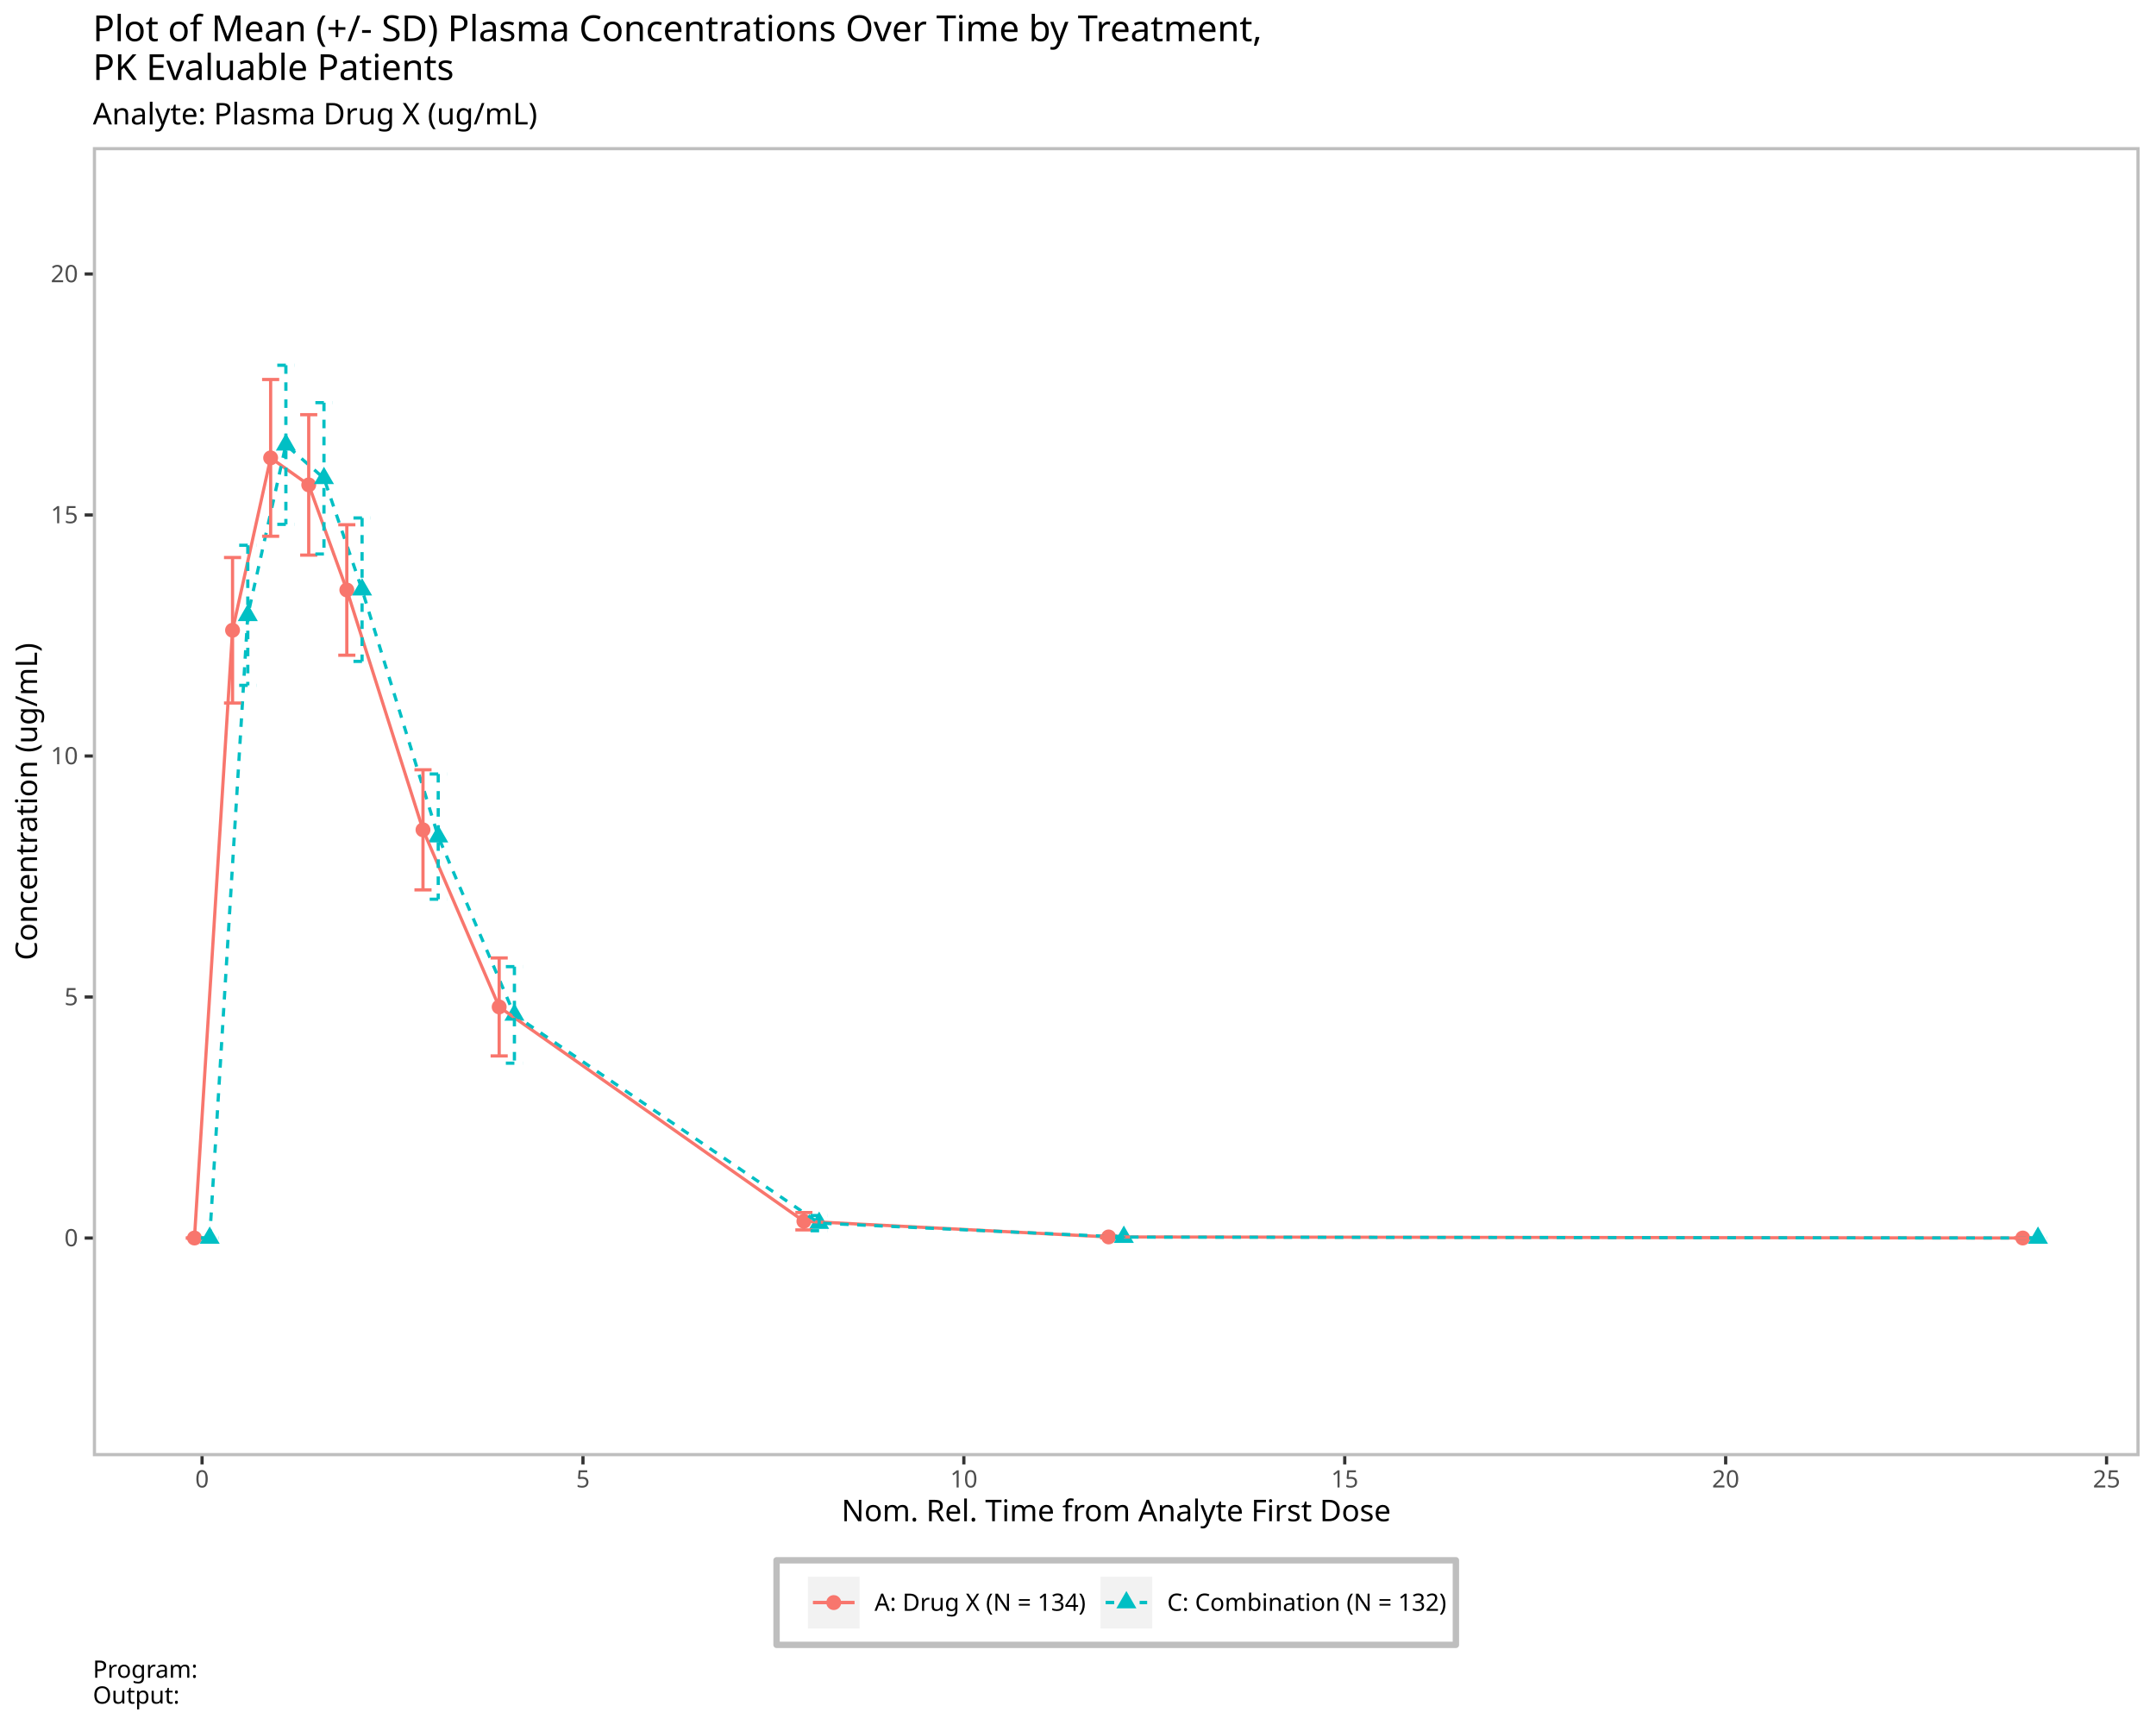
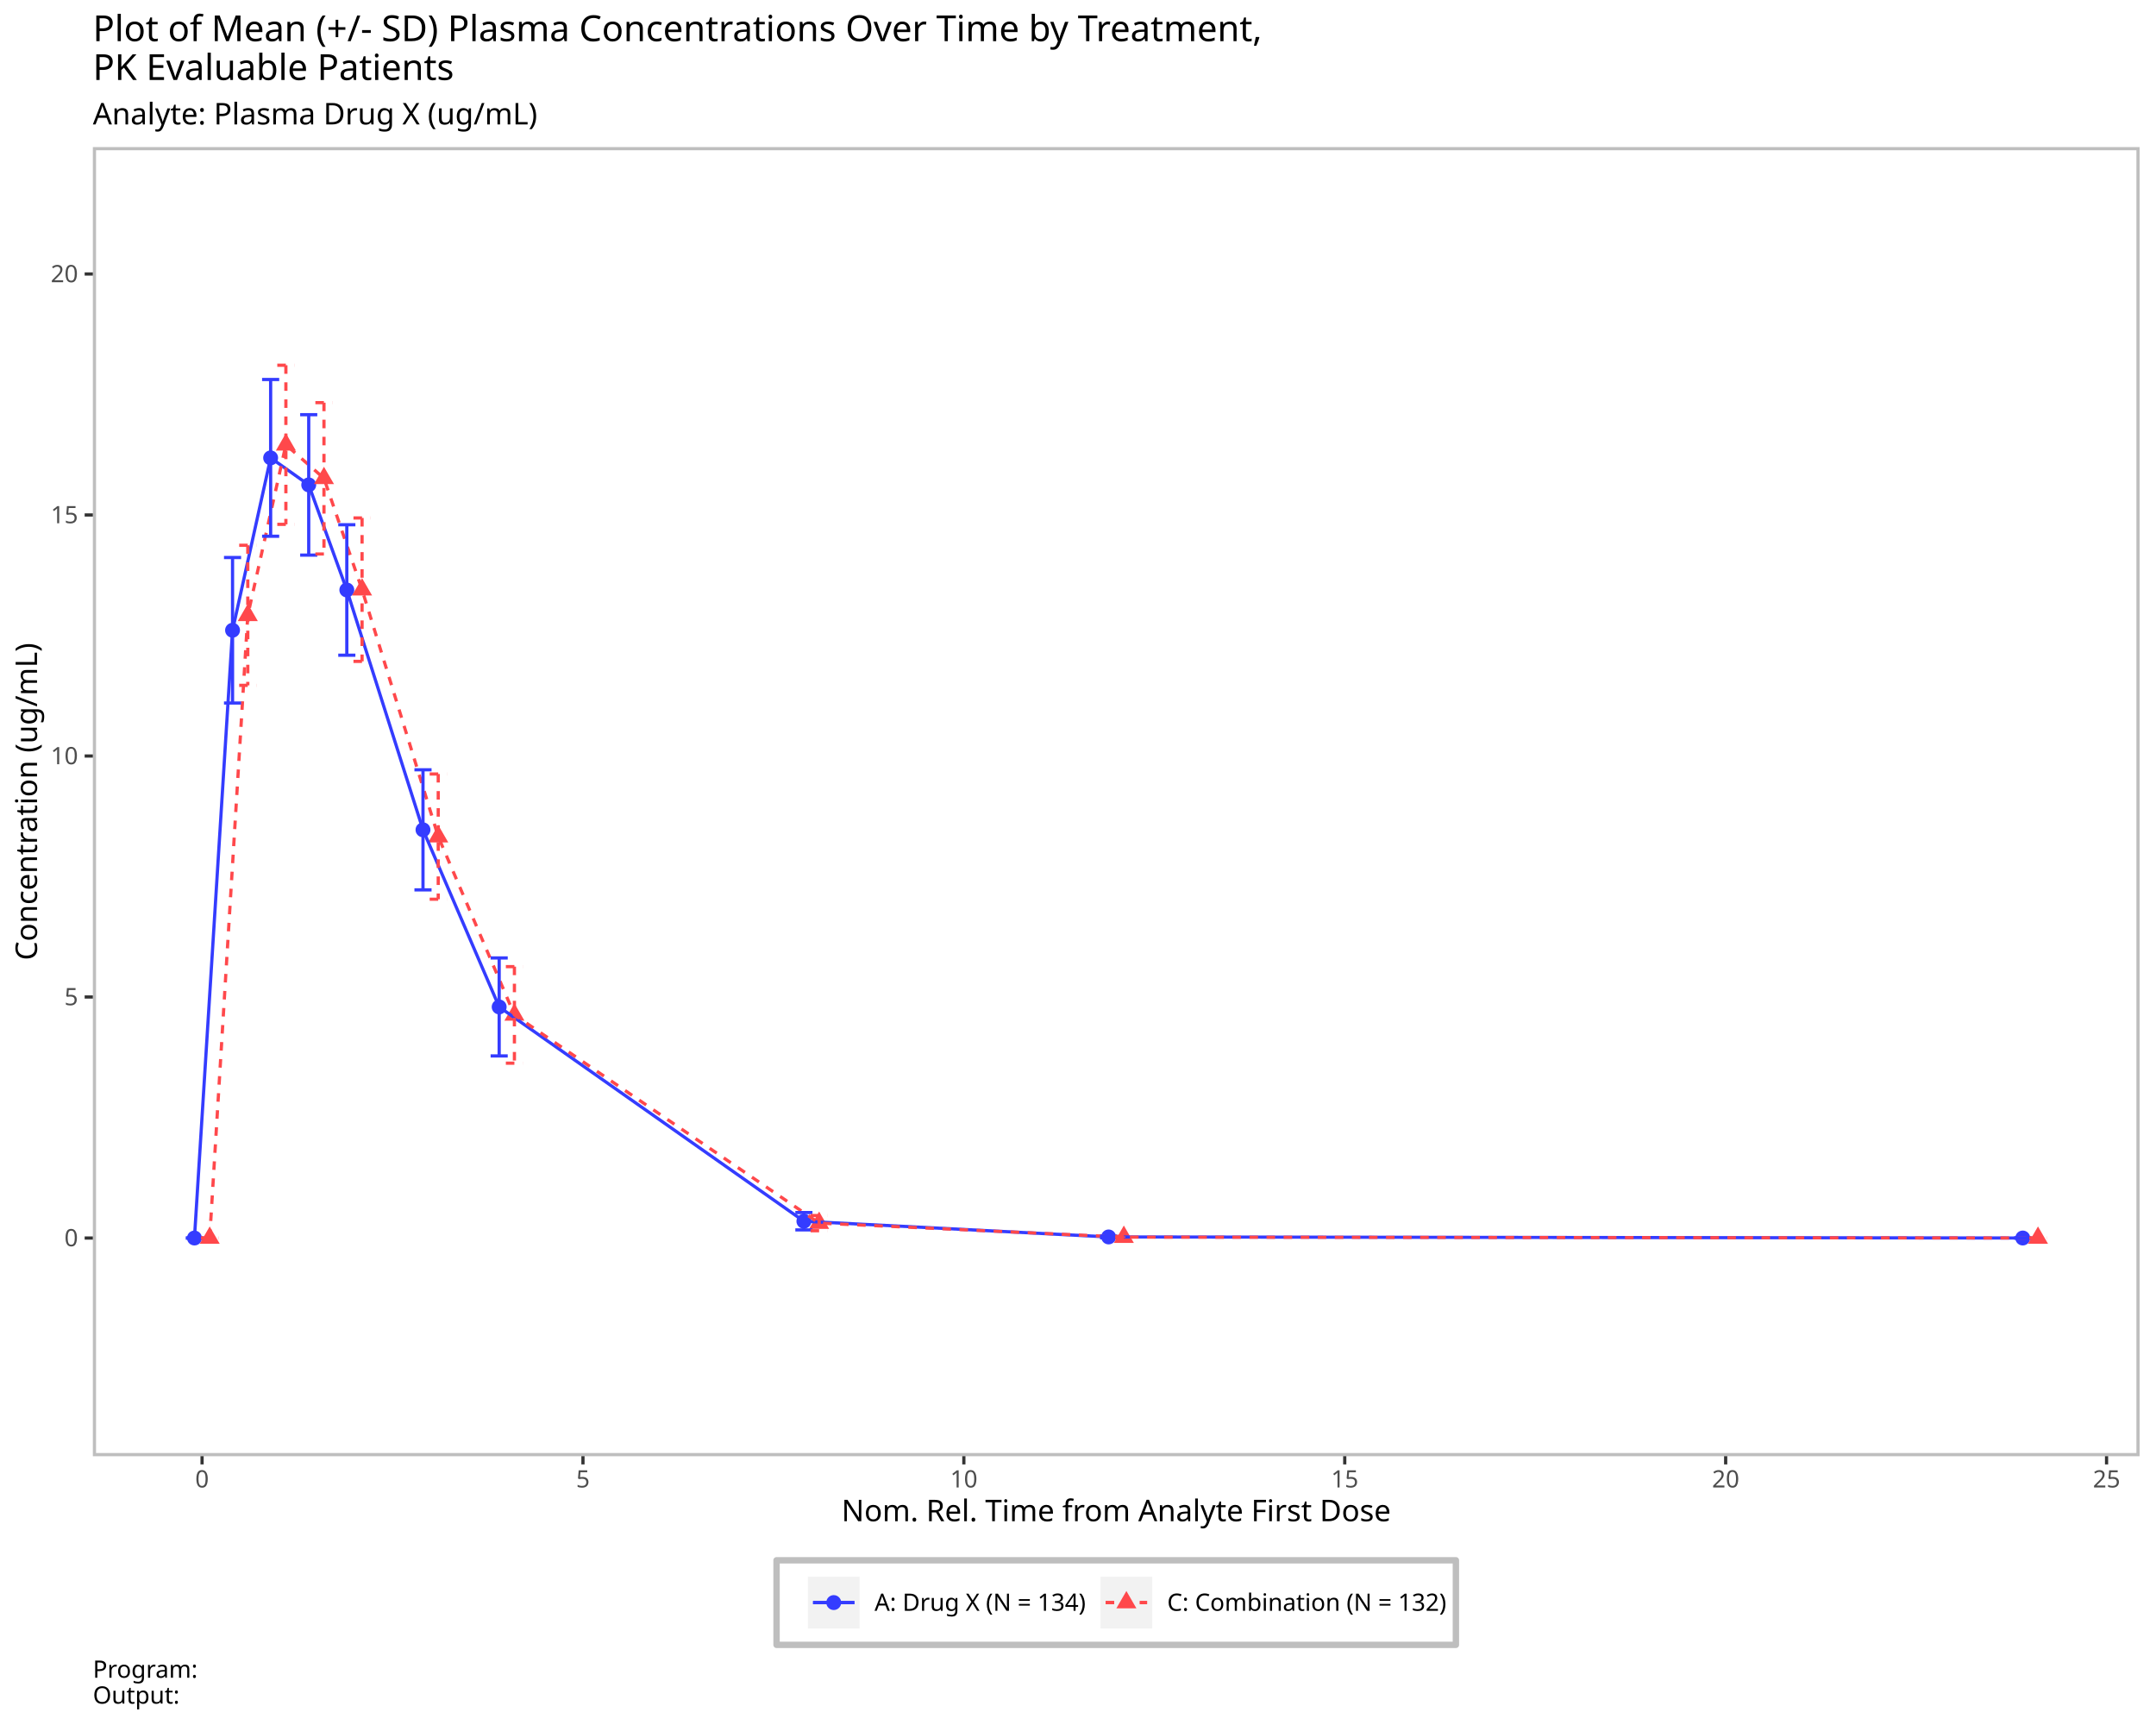
<svg xmlns="http://www.w3.org/2000/svg" class="svglite" data-engine-version="2.0" width="720.00pt" height="576.00pt" viewBox="0 0 720.00 576.00">
  <defs>
    <style type="text/css">
    .svglite line, .svglite polyline, .svglite polygon, .svglite path, .svglite rect, .svglite circle {
      fill: none;
      stroke: #000000;
      stroke-linecap: round;
      stroke-linejoin: round;
      stroke-miterlimit: 10.00;
    }
  </style>
  </defs>
  <rect width="100%" height="100%" style="stroke: none; fill: #FFFFFF;" />
  <defs>
    <clipPath id="cpMC4wMHw3MjAuMDB8MC4wMHw1NzYuMDA=">
      <rect x="0.00" y="0.00" width="720.00" height="576.00" />
    </clipPath>
  </defs>
  <g clip-path="url(#cpMC4wMHw3MjAuMDB8MC4wMHw1NzYuMDA=)">
    <rect x="0.00" y="0.00" width="720.00" height="576.00" style="stroke-width: 1.07; stroke: #FFFFFF; fill: #FFFFFF;" />
  </g>
  <defs>
    <clipPath id="cpMzEuMDF8NzE0LjUyfDQ5LjExfDQ4Ni4yNA==">
      <rect x="31.01" y="49.11" width="683.51" height="437.14" />
    </clipPath>
  </defs>
  <g clip-path="url(#cpMzEuMDF8NzE0LjUyfDQ5LjExfDQ4Ni4yNA==)">
-     <circle cx="64.94" cy="413.39" r="2.49" style="stroke-width: 0.71; stroke: none; fill: #F8766D;" />
-     <circle cx="77.66" cy="210.45" r="2.49" style="stroke-width: 0.71; stroke: none; fill: #F8766D;" />
-     <circle cx="90.38" cy="152.89" r="2.49" style="stroke-width: 0.71; stroke: none; fill: #F8766D;" />
-     <circle cx="103.10" cy="161.91" r="2.49" style="stroke-width: 0.71; stroke: none; fill: #F8766D;" />
-     <circle cx="115.82" cy="197.00" r="2.49" style="stroke-width: 0.71; stroke: none; fill: #F8766D;" />
-     <circle cx="141.26" cy="277.09" r="2.49" style="stroke-width: 0.71; stroke: none; fill: #F8766D;" />
-     <circle cx="166.70" cy="336.23" r="2.49" style="stroke-width: 0.71; stroke: none; fill: #F8766D;" />
-     <circle cx="268.46" cy="407.79" r="2.49" style="stroke-width: 0.71; stroke: none; fill: #F8766D;" />
-     <circle cx="370.22" cy="413.03" r="2.49" style="stroke-width: 0.71; stroke: none; fill: #F8766D;" />
-     <circle cx="675.50" cy="413.39" r="2.49" style="stroke-width: 0.71; stroke: none; fill: #F8766D;" />
-     <polygon points="70.03,409.52 73.38,415.32 66.68,415.32 " style="stroke-width: 0.71; stroke: none; fill: #00BFC4;" />
-     <polygon points="82.75,201.59 86.10,207.39 79.40,207.39 " style="stroke-width: 0.71; stroke: none; fill: #00BFC4;" />
-     <polygon points="95.47,144.66 98.82,150.46 92.12,150.46 " style="stroke-width: 0.71; stroke: none; fill: #00BFC4;" />
-     <polygon points="108.19,155.85 111.54,161.65 104.84,161.65 " style="stroke-width: 0.71; stroke: none; fill: #00BFC4;" />
-     <polygon points="120.91,193.03 124.26,198.83 117.56,198.83 " style="stroke-width: 0.71; stroke: none; fill: #00BFC4;" />
-     <polygon points="146.35,275.48 149.70,281.29 143.00,281.29 " style="stroke-width: 0.71; stroke: none; fill: #00BFC4;" />
-     <polygon points="171.79,335.02 175.14,340.82 168.44,340.82 " style="stroke-width: 0.71; stroke: none; fill: #00BFC4;" />
-     <polygon points="273.55,404.54 276.90,410.35 270.20,410.35 " style="stroke-width: 0.71; stroke: none; fill: #00BFC4;" />
-     <polygon points="375.31,409.22 378.66,415.03 371.96,415.03 " style="stroke-width: 0.71; stroke: none; fill: #00BFC4;" />
-     <polygon points="680.59,409.52 683.94,415.32 677.24,415.32 " style="stroke-width: 0.71; stroke: none; fill: #00BFC4;" />
-     <polyline points="64.94,413.39 77.66,210.45 90.38,152.89 103.10,161.91 115.82,197.00 141.26,277.09 166.70,336.23 268.46,407.79 370.22,413.03 675.50,413.39 " style="stroke-width: 1.07; stroke: #F8766D; stroke-linecap: butt;" />
-     <polyline points="70.03,413.39 82.75,205.46 95.47,148.52 108.19,159.72 120.91,196.90 146.35,279.35 171.79,338.89 273.55,408.41 375.31,413.09 680.59,413.39 " style="stroke-width: 1.07; stroke: #00BFC4; stroke-dasharray: 2.85,2.85; stroke-linecap: butt;" />
-     <polyline points="62.08,413.39 67.80,413.39 " style="stroke-width: 1.07; stroke: #F8766D; stroke-linecap: butt;" />
-     <polyline points="64.94,413.39 64.94,413.39 " style="stroke-width: 1.07; stroke: #F8766D; stroke-linecap: butt;" />
-     <polyline points="62.08,413.39 67.80,413.39 " style="stroke-width: 1.07; stroke: #F8766D; stroke-linecap: butt;" />
-     <polyline points="74.80,186.16 80.52,186.16 " style="stroke-width: 1.07; stroke: #F8766D; stroke-linecap: butt;" />
-     <polyline points="77.66,186.16 77.66,234.75 " style="stroke-width: 1.07; stroke: #F8766D; stroke-linecap: butt;" />
-     <polyline points="74.80,234.75 80.52,234.75 " style="stroke-width: 1.07; stroke: #F8766D; stroke-linecap: butt;" />
-     <polyline points="87.52,126.72 93.24,126.72 " style="stroke-width: 1.07; stroke: #F8766D; stroke-linecap: butt;" />
-     <polyline points="90.38,126.72 90.38,179.06 " style="stroke-width: 1.07; stroke: #F8766D; stroke-linecap: butt;" />
-     <polyline points="87.52,179.06 93.24,179.06 " style="stroke-width: 1.07; stroke: #F8766D; stroke-linecap: butt;" />
-     <polyline points="100.24,138.47 105.96,138.47 " style="stroke-width: 1.07; stroke: #F8766D; stroke-linecap: butt;" />
-     <polyline points="103.10,138.47 103.10,185.35 " style="stroke-width: 1.07; stroke: #F8766D; stroke-linecap: butt;" />
-     <polyline points="100.24,185.35 105.96,185.35 " style="stroke-width: 1.07; stroke: #F8766D; stroke-linecap: butt;" />
-     <polyline points="112.96,175.22 118.68,175.22 " style="stroke-width: 1.07; stroke: #F8766D; stroke-linecap: butt;" />
-     <polyline points="115.82,175.22 115.82,218.78 " style="stroke-width: 1.07; stroke: #F8766D; stroke-linecap: butt;" />
-     <polyline points="112.96,218.78 118.68,218.78 " style="stroke-width: 1.07; stroke: #F8766D; stroke-linecap: butt;" />
-     <polyline points="138.40,257.04 144.12,257.04 " style="stroke-width: 1.07; stroke: #F8766D; stroke-linecap: butt;" />
-     <polyline points="141.26,257.04 141.26,297.14 " style="stroke-width: 1.07; stroke: #F8766D; stroke-linecap: butt;" />
-     <polyline points="138.40,297.14 144.12,297.14 " style="stroke-width: 1.07; stroke: #F8766D; stroke-linecap: butt;" />
-     <polyline points="163.84,319.87 169.56,319.87 " style="stroke-width: 1.07; stroke: #F8766D; stroke-linecap: butt;" />
-     <polyline points="166.70,319.87 166.70,352.59 " style="stroke-width: 1.07; stroke: #F8766D; stroke-linecap: butt;" />
-     <polyline points="163.84,352.59 169.56,352.59 " style="stroke-width: 1.07; stroke: #F8766D; stroke-linecap: butt;" />
-     <polyline points="265.60,404.89 271.32,404.89 " style="stroke-width: 1.07; stroke: #F8766D; stroke-linecap: butt;" />
-     <polyline points="268.46,404.89 268.46,410.68 " style="stroke-width: 1.07; stroke: #F8766D; stroke-linecap: butt;" />
-     <polyline points="265.60,410.68 271.32,410.68 " style="stroke-width: 1.07; stroke: #F8766D; stroke-linecap: butt;" />
-     <polyline points="367.36,412.72 373.08,412.72 " style="stroke-width: 1.07; stroke: #F8766D; stroke-linecap: butt;" />
-     <polyline points="370.22,412.72 370.22,413.33 " style="stroke-width: 1.07; stroke: #F8766D; stroke-linecap: butt;" />
-     <polyline points="367.36,413.33 373.08,413.33 " style="stroke-width: 1.07; stroke: #F8766D; stroke-linecap: butt;" />
-     <polyline points="672.64,413.39 678.36,413.39 " style="stroke-width: 1.07; stroke: #F8766D; stroke-linecap: butt;" />
-     <polyline points="675.50,413.39 675.50,413.39 " style="stroke-width: 1.07; stroke: #F8766D; stroke-linecap: butt;" />
-     <polyline points="672.64,413.39 678.36,413.39 " style="stroke-width: 1.07; stroke: #F8766D; stroke-linecap: butt;" />
-     <polyline points="67.16,413.39 72.89,413.39 " style="stroke-width: 1.07; stroke: #00BFC4; stroke-dasharray: 2.85,2.85; stroke-linecap: butt;" />
-     <polyline points="70.03,413.39 70.03,413.39 " style="stroke-width: 1.07; stroke: #00BFC4; stroke-dasharray: 2.85,2.85; stroke-linecap: butt;" />
-     <polyline points="67.16,413.39 72.89,413.39 " style="stroke-width: 1.07; stroke: #00BFC4; stroke-dasharray: 2.85,2.85; stroke-linecap: butt;" />
-     <polyline points="79.88,182.08 85.61,182.08 " style="stroke-width: 1.07; stroke: #00BFC4; stroke-dasharray: 2.85,2.85; stroke-linecap: butt;" />
-     <polyline points="82.75,182.08 82.75,228.84 " style="stroke-width: 1.07; stroke: #00BFC4; stroke-dasharray: 2.85,2.85; stroke-linecap: butt;" />
-     <polyline points="79.88,228.84 85.61,228.84 " style="stroke-width: 1.07; stroke: #00BFC4; stroke-dasharray: 2.85,2.85; stroke-linecap: butt;" />
-     <polyline points="92.60,121.96 98.33,121.96 " style="stroke-width: 1.07; stroke: #00BFC4; stroke-dasharray: 2.85,2.85; stroke-linecap: butt;" />
-     <polyline points="95.47,121.96 95.47,175.09 " style="stroke-width: 1.07; stroke: #00BFC4; stroke-dasharray: 2.85,2.85; stroke-linecap: butt;" />
-     <polyline points="92.60,175.09 98.33,175.09 " style="stroke-width: 1.07; stroke: #00BFC4; stroke-dasharray: 2.85,2.85; stroke-linecap: butt;" />
-     <polyline points="105.32,134.45 111.05,134.45 " style="stroke-width: 1.07; stroke: #00BFC4; stroke-dasharray: 2.85,2.85; stroke-linecap: butt;" />
-     <polyline points="108.19,134.45 108.19,184.98 " style="stroke-width: 1.07; stroke: #00BFC4; stroke-dasharray: 2.85,2.85; stroke-linecap: butt;" />
-     <polyline points="105.32,184.98 111.05,184.98 " style="stroke-width: 1.07; stroke: #00BFC4; stroke-dasharray: 2.85,2.85; stroke-linecap: butt;" />
-     <polyline points="118.04,172.96 123.77,172.96 " style="stroke-width: 1.07; stroke: #00BFC4; stroke-dasharray: 2.85,2.85; stroke-linecap: butt;" />
-     <polyline points="120.91,172.96 120.91,220.84 " style="stroke-width: 1.07; stroke: #00BFC4; stroke-dasharray: 2.85,2.85; stroke-linecap: butt;" />
-     <polyline points="118.04,220.84 123.77,220.84 " style="stroke-width: 1.07; stroke: #00BFC4; stroke-dasharray: 2.85,2.85; stroke-linecap: butt;" />
-     <polyline points="143.49,258.45 149.21,258.45 " style="stroke-width: 1.07; stroke: #00BFC4; stroke-dasharray: 2.85,2.85; stroke-linecap: butt;" />
-     <polyline points="146.35,258.45 146.35,300.26 " style="stroke-width: 1.07; stroke: #00BFC4; stroke-dasharray: 2.85,2.85; stroke-linecap: butt;" />
-     <polyline points="143.49,300.26 149.21,300.26 " style="stroke-width: 1.07; stroke: #00BFC4; stroke-dasharray: 2.85,2.85; stroke-linecap: butt;" />
-     <polyline points="168.93,322.77 174.65,322.77 " style="stroke-width: 1.07; stroke: #00BFC4; stroke-dasharray: 2.85,2.85; stroke-linecap: butt;" />
-     <polyline points="171.79,322.77 171.79,355.01 " style="stroke-width: 1.07; stroke: #00BFC4; stroke-dasharray: 2.85,2.85; stroke-linecap: butt;" />
-     <polyline points="168.93,355.01 174.65,355.01 " style="stroke-width: 1.07; stroke: #00BFC4; stroke-dasharray: 2.85,2.85; stroke-linecap: butt;" />
-     <polyline points="270.69,405.88 276.41,405.88 " style="stroke-width: 1.07; stroke: #00BFC4; stroke-dasharray: 2.85,2.85; stroke-linecap: butt;" />
-     <polyline points="273.55,405.88 273.55,410.95 " style="stroke-width: 1.07; stroke: #00BFC4; stroke-dasharray: 2.85,2.85; stroke-linecap: butt;" />
-     <polyline points="270.69,410.95 276.41,410.95 " style="stroke-width: 1.07; stroke: #00BFC4; stroke-dasharray: 2.85,2.85; stroke-linecap: butt;" />
-     <polyline points="372.45,412.84 378.17,412.84 " style="stroke-width: 1.07; stroke: #00BFC4; stroke-dasharray: 2.85,2.85; stroke-linecap: butt;" />
-     <polyline points="375.31,412.84 375.31,413.34 " style="stroke-width: 1.07; stroke: #00BFC4; stroke-dasharray: 2.85,2.85; stroke-linecap: butt;" />
-     <polyline points="372.45,413.34 378.17,413.34 " style="stroke-width: 1.07; stroke: #00BFC4; stroke-dasharray: 2.85,2.85; stroke-linecap: butt;" />
-     <polyline points="677.73,413.39 683.45,413.39 " style="stroke-width: 1.07; stroke: #00BFC4; stroke-dasharray: 2.85,2.85; stroke-linecap: butt;" />
-     <polyline points="680.59,413.39 680.59,413.39 " style="stroke-width: 1.07; stroke: #00BFC4; stroke-dasharray: 2.85,2.85; stroke-linecap: butt;" />
-     <polyline points="677.73,413.39 683.45,413.39 " style="stroke-width: 1.07; stroke: #00BFC4; stroke-dasharray: 2.85,2.85; stroke-linecap: butt;" />
+     <circle cx="64.94" cy="413.39" r="2.49" style="stroke-width: 0.71; stroke: none; fill: #343CFF;" />
+     <circle cx="77.66" cy="210.45" r="2.49" style="stroke-width: 0.71; stroke: none; fill: #343CFF;" />
+     <circle cx="90.38" cy="152.89" r="2.49" style="stroke-width: 0.71; stroke: none; fill: #343CFF;" />
+     <circle cx="103.10" cy="161.91" r="2.49" style="stroke-width: 0.71; stroke: none; fill: #343CFF;" />
+     <circle cx="115.82" cy="197.00" r="2.49" style="stroke-width: 0.71; stroke: none; fill: #343CFF;" />
+     <circle cx="141.26" cy="277.09" r="2.49" style="stroke-width: 0.71; stroke: none; fill: #343CFF;" />
+     <circle cx="166.70" cy="336.23" r="2.49" style="stroke-width: 0.71; stroke: none; fill: #343CFF;" />
+     <circle cx="268.46" cy="407.79" r="2.49" style="stroke-width: 0.71; stroke: none; fill: #343CFF;" />
+     <circle cx="370.22" cy="413.03" r="2.49" style="stroke-width: 0.71; stroke: none; fill: #343CFF;" />
+     <circle cx="675.50" cy="413.39" r="2.49" style="stroke-width: 0.71; stroke: none; fill: #343CFF;" />
+     <polygon points="70.03,409.52 73.38,415.32 66.68,415.32 " style="stroke-width: 0.71; stroke: none; fill: #FF484B;" />
+     <polygon points="82.75,201.59 86.10,207.39 79.40,207.39 " style="stroke-width: 0.71; stroke: none; fill: #FF484B;" />
+     <polygon points="95.47,144.66 98.82,150.46 92.12,150.46 " style="stroke-width: 0.71; stroke: none; fill: #FF484B;" />
+     <polygon points="108.19,155.85 111.54,161.65 104.84,161.65 " style="stroke-width: 0.71; stroke: none; fill: #FF484B;" />
+     <polygon points="120.91,193.03 124.26,198.83 117.56,198.83 " style="stroke-width: 0.71; stroke: none; fill: #FF484B;" />
+     <polygon points="146.35,275.48 149.70,281.29 143.00,281.29 " style="stroke-width: 0.71; stroke: none; fill: #FF484B;" />
+     <polygon points="171.79,335.02 175.14,340.82 168.44,340.82 " style="stroke-width: 0.71; stroke: none; fill: #FF484B;" />
+     <polygon points="273.55,404.54 276.90,410.35 270.20,410.35 " style="stroke-width: 0.71; stroke: none; fill: #FF484B;" />
+     <polygon points="375.31,409.22 378.66,415.03 371.96,415.03 " style="stroke-width: 0.71; stroke: none; fill: #FF484B;" />
+     <polygon points="680.59,409.52 683.94,415.32 677.24,415.32 " style="stroke-width: 0.71; stroke: none; fill: #FF484B;" />
+     <polyline points="64.94,413.39 77.66,210.45 90.38,152.89 103.10,161.91 115.82,197.00 141.26,277.09 166.70,336.23 268.46,407.79 370.22,413.03 675.50,413.39 " style="stroke-width: 1.07; stroke: #343CFF; stroke-linecap: butt;" />
+     <polyline points="70.03,413.39 82.75,205.46 95.47,148.52 108.19,159.72 120.91,196.90 146.35,279.35 171.79,338.89 273.55,408.41 375.31,413.09 680.59,413.39 " style="stroke-width: 1.07; stroke: #FF484B; stroke-dasharray: 2.85,2.85; stroke-linecap: butt;" />
+     <polyline points="62.08,413.39 67.80,413.39 " style="stroke-width: 1.07; stroke: #343CFF; stroke-linecap: butt;" />
+     <polyline points="64.94,413.39 64.94,413.39 " style="stroke-width: 1.07; stroke: #343CFF; stroke-linecap: butt;" />
+     <polyline points="62.08,413.39 67.80,413.39 " style="stroke-width: 1.07; stroke: #343CFF; stroke-linecap: butt;" />
+     <polyline points="74.80,186.16 80.52,186.16 " style="stroke-width: 1.07; stroke: #343CFF; stroke-linecap: butt;" />
+     <polyline points="77.66,186.16 77.66,234.75 " style="stroke-width: 1.07; stroke: #343CFF; stroke-linecap: butt;" />
+     <polyline points="74.80,234.75 80.52,234.75 " style="stroke-width: 1.07; stroke: #343CFF; stroke-linecap: butt;" />
+     <polyline points="87.52,126.72 93.24,126.72 " style="stroke-width: 1.07; stroke: #343CFF; stroke-linecap: butt;" />
+     <polyline points="90.38,126.72 90.38,179.06 " style="stroke-width: 1.07; stroke: #343CFF; stroke-linecap: butt;" />
+     <polyline points="87.52,179.06 93.24,179.06 " style="stroke-width: 1.07; stroke: #343CFF; stroke-linecap: butt;" />
+     <polyline points="100.24,138.47 105.96,138.47 " style="stroke-width: 1.07; stroke: #343CFF; stroke-linecap: butt;" />
+     <polyline points="103.10,138.47 103.10,185.35 " style="stroke-width: 1.07; stroke: #343CFF; stroke-linecap: butt;" />
+     <polyline points="100.24,185.35 105.96,185.35 " style="stroke-width: 1.07; stroke: #343CFF; stroke-linecap: butt;" />
+     <polyline points="112.96,175.22 118.68,175.22 " style="stroke-width: 1.07; stroke: #343CFF; stroke-linecap: butt;" />
+     <polyline points="115.82,175.22 115.82,218.78 " style="stroke-width: 1.07; stroke: #343CFF; stroke-linecap: butt;" />
+     <polyline points="112.96,218.78 118.68,218.78 " style="stroke-width: 1.07; stroke: #343CFF; stroke-linecap: butt;" />
+     <polyline points="138.40,257.04 144.12,257.04 " style="stroke-width: 1.07; stroke: #343CFF; stroke-linecap: butt;" />
+     <polyline points="141.26,257.04 141.26,297.14 " style="stroke-width: 1.07; stroke: #343CFF; stroke-linecap: butt;" />
+     <polyline points="138.40,297.14 144.12,297.14 " style="stroke-width: 1.07; stroke: #343CFF; stroke-linecap: butt;" />
+     <polyline points="163.84,319.87 169.56,319.87 " style="stroke-width: 1.07; stroke: #343CFF; stroke-linecap: butt;" />
+     <polyline points="166.70,319.87 166.70,352.59 " style="stroke-width: 1.07; stroke: #343CFF; stroke-linecap: butt;" />
+     <polyline points="163.84,352.59 169.56,352.59 " style="stroke-width: 1.07; stroke: #343CFF; stroke-linecap: butt;" />
+     <polyline points="265.60,404.89 271.32,404.89 " style="stroke-width: 1.07; stroke: #343CFF; stroke-linecap: butt;" />
+     <polyline points="268.46,404.89 268.46,410.68 " style="stroke-width: 1.07; stroke: #343CFF; stroke-linecap: butt;" />
+     <polyline points="265.60,410.68 271.32,410.68 " style="stroke-width: 1.07; stroke: #343CFF; stroke-linecap: butt;" />
+     <polyline points="367.36,412.72 373.08,412.72 " style="stroke-width: 1.07; stroke: #343CFF; stroke-linecap: butt;" />
+     <polyline points="370.22,412.72 370.22,413.33 " style="stroke-width: 1.07; stroke: #343CFF; stroke-linecap: butt;" />
+     <polyline points="367.36,413.33 373.08,413.33 " style="stroke-width: 1.07; stroke: #343CFF; stroke-linecap: butt;" />
+     <polyline points="672.64,413.39 678.36,413.39 " style="stroke-width: 1.07; stroke: #343CFF; stroke-linecap: butt;" />
+     <polyline points="675.50,413.39 675.50,413.39 " style="stroke-width: 1.07; stroke: #343CFF; stroke-linecap: butt;" />
+     <polyline points="672.64,413.39 678.36,413.39 " style="stroke-width: 1.07; stroke: #343CFF; stroke-linecap: butt;" />
+     <polyline points="67.16,413.39 72.89,413.39 " style="stroke-width: 1.07; stroke: #FF484B; stroke-dasharray: 2.85,2.85; stroke-linecap: butt;" />
+     <polyline points="70.03,413.39 70.03,413.39 " style="stroke-width: 1.07; stroke: #FF484B; stroke-dasharray: 2.85,2.85; stroke-linecap: butt;" />
+     <polyline points="67.16,413.39 72.89,413.39 " style="stroke-width: 1.07; stroke: #FF484B; stroke-dasharray: 2.85,2.85; stroke-linecap: butt;" />
+     <polyline points="79.88,182.08 85.61,182.08 " style="stroke-width: 1.07; stroke: #FF484B; stroke-dasharray: 2.85,2.85; stroke-linecap: butt;" />
+     <polyline points="82.75,182.08 82.75,228.84 " style="stroke-width: 1.07; stroke: #FF484B; stroke-dasharray: 2.85,2.85; stroke-linecap: butt;" />
+     <polyline points="79.88,228.84 85.61,228.84 " style="stroke-width: 1.07; stroke: #FF484B; stroke-dasharray: 2.85,2.85; stroke-linecap: butt;" />
+     <polyline points="92.60,121.96 98.33,121.96 " style="stroke-width: 1.07; stroke: #FF484B; stroke-dasharray: 2.85,2.85; stroke-linecap: butt;" />
+     <polyline points="95.47,121.96 95.47,175.09 " style="stroke-width: 1.07; stroke: #FF484B; stroke-dasharray: 2.85,2.85; stroke-linecap: butt;" />
+     <polyline points="92.60,175.09 98.33,175.09 " style="stroke-width: 1.07; stroke: #FF484B; stroke-dasharray: 2.85,2.85; stroke-linecap: butt;" />
+     <polyline points="105.32,134.45 111.05,134.45 " style="stroke-width: 1.07; stroke: #FF484B; stroke-dasharray: 2.85,2.85; stroke-linecap: butt;" />
+     <polyline points="108.19,134.45 108.19,184.98 " style="stroke-width: 1.07; stroke: #FF484B; stroke-dasharray: 2.85,2.85; stroke-linecap: butt;" />
+     <polyline points="105.32,184.98 111.05,184.98 " style="stroke-width: 1.07; stroke: #FF484B; stroke-dasharray: 2.85,2.85; stroke-linecap: butt;" />
+     <polyline points="118.04,172.96 123.77,172.96 " style="stroke-width: 1.07; stroke: #FF484B; stroke-dasharray: 2.85,2.85; stroke-linecap: butt;" />
+     <polyline points="120.91,172.96 120.91,220.84 " style="stroke-width: 1.07; stroke: #FF484B; stroke-dasharray: 2.85,2.85; stroke-linecap: butt;" />
+     <polyline points="118.04,220.84 123.77,220.84 " style="stroke-width: 1.07; stroke: #FF484B; stroke-dasharray: 2.85,2.85; stroke-linecap: butt;" />
+     <polyline points="143.49,258.45 149.21,258.45 " style="stroke-width: 1.07; stroke: #FF484B; stroke-dasharray: 2.85,2.85; stroke-linecap: butt;" />
+     <polyline points="146.35,258.45 146.35,300.26 " style="stroke-width: 1.07; stroke: #FF484B; stroke-dasharray: 2.85,2.85; stroke-linecap: butt;" />
+     <polyline points="143.49,300.26 149.21,300.26 " style="stroke-width: 1.07; stroke: #FF484B; stroke-dasharray: 2.85,2.85; stroke-linecap: butt;" />
+     <polyline points="168.93,322.77 174.65,322.77 " style="stroke-width: 1.07; stroke: #FF484B; stroke-dasharray: 2.85,2.85; stroke-linecap: butt;" />
+     <polyline points="171.79,322.77 171.79,355.01 " style="stroke-width: 1.07; stroke: #FF484B; stroke-dasharray: 2.85,2.85; stroke-linecap: butt;" />
+     <polyline points="168.93,355.01 174.65,355.01 " style="stroke-width: 1.07; stroke: #FF484B; stroke-dasharray: 2.85,2.85; stroke-linecap: butt;" />
+     <polyline points="270.69,405.88 276.41,405.88 " style="stroke-width: 1.07; stroke: #FF484B; stroke-dasharray: 2.85,2.85; stroke-linecap: butt;" />
+     <polyline points="273.55,405.88 273.55,410.95 " style="stroke-width: 1.07; stroke: #FF484B; stroke-dasharray: 2.85,2.85; stroke-linecap: butt;" />
+     <polyline points="270.69,410.95 276.41,410.95 " style="stroke-width: 1.07; stroke: #FF484B; stroke-dasharray: 2.85,2.85; stroke-linecap: butt;" />
+     <polyline points="372.45,412.84 378.17,412.84 " style="stroke-width: 1.07; stroke: #FF484B; stroke-dasharray: 2.85,2.85; stroke-linecap: butt;" />
+     <polyline points="375.31,412.84 375.31,413.34 " style="stroke-width: 1.07; stroke: #FF484B; stroke-dasharray: 2.85,2.85; stroke-linecap: butt;" />
+     <polyline points="372.45,413.34 378.17,413.34 " style="stroke-width: 1.07; stroke: #FF484B; stroke-dasharray: 2.85,2.85; stroke-linecap: butt;" />
+     <polyline points="677.73,413.39 683.45,413.39 " style="stroke-width: 1.07; stroke: #FF484B; stroke-dasharray: 2.85,2.85; stroke-linecap: butt;" />
+     <polyline points="680.59,413.39 680.59,413.39 " style="stroke-width: 1.07; stroke: #FF484B; stroke-dasharray: 2.85,2.85; stroke-linecap: butt;" />
+     <polyline points="677.73,413.39 683.45,413.39 " style="stroke-width: 1.07; stroke: #FF484B; stroke-dasharray: 2.85,2.85; stroke-linecap: butt;" />
    <rect x="31.01" y="49.11" width="683.51" height="437.14" style="stroke-width: 2.13; stroke: #BEBEBE;" />
  </g>
  <g clip-path="url(#cpMC4wMHw3MjAuMDB8MC4wMHw1NzYuMDA=)">
    <text x="26.08" y="416.14" text-anchor="end" style="font-size: 8.00px; fill: #4D4D4D; font-family: sans;" textLength="4.45px" lengthAdjust="spacingAndGlyphs">0</text>
    <text x="26.08" y="335.66" text-anchor="end" style="font-size: 8.00px; fill: #4D4D4D; font-family: sans;" textLength="4.45px" lengthAdjust="spacingAndGlyphs">5</text>
    <text x="26.08" y="255.19" text-anchor="end" style="font-size: 8.00px; fill: #4D4D4D; font-family: sans;" textLength="8.90px" lengthAdjust="spacingAndGlyphs">10</text>
    <text x="26.08" y="174.71" text-anchor="end" style="font-size: 8.00px; fill: #4D4D4D; font-family: sans;" textLength="8.90px" lengthAdjust="spacingAndGlyphs">15</text>
    <text x="26.08" y="94.24" text-anchor="end" style="font-size: 8.00px; fill: #4D4D4D; font-family: sans;" textLength="8.90px" lengthAdjust="spacingAndGlyphs">20</text>
    <polyline points="28.27,413.39 31.01,413.39 " style="stroke-width: 1.07; stroke: #333333; stroke-linecap: butt;" />
    <polyline points="28.27,332.91 31.01,332.91 " style="stroke-width: 1.07; stroke: #333333; stroke-linecap: butt;" />
    <polyline points="28.27,252.44 31.01,252.44 " style="stroke-width: 1.07; stroke: #333333; stroke-linecap: butt;" />
    <polyline points="28.27,171.96 31.01,171.96 " style="stroke-width: 1.07; stroke: #333333; stroke-linecap: butt;" />
    <polyline points="28.27,91.49 31.01,91.49 " style="stroke-width: 1.07; stroke: #333333; stroke-linecap: butt;" />
    <polyline points="67.48,488.98 67.48,486.24 " style="stroke-width: 1.07; stroke: #333333; stroke-linecap: butt;" />
    <polyline points="194.68,488.98 194.68,486.24 " style="stroke-width: 1.07; stroke: #333333; stroke-linecap: butt;" />
    <polyline points="321.88,488.98 321.88,486.24 " style="stroke-width: 1.07; stroke: #333333; stroke-linecap: butt;" />
    <polyline points="449.08,488.98 449.08,486.24 " style="stroke-width: 1.07; stroke: #333333; stroke-linecap: butt;" />
    <polyline points="576.29,488.98 576.29,486.24 " style="stroke-width: 1.07; stroke: #333333; stroke-linecap: butt;" />
    <polyline points="703.49,488.98 703.49,486.24 " style="stroke-width: 1.07; stroke: #333333; stroke-linecap: butt;" />
    <text x="67.48" y="496.68" text-anchor="middle" style="font-size: 8.00px; fill: #4D4D4D; font-family: sans;" textLength="4.45px" lengthAdjust="spacingAndGlyphs">0</text>
    <text x="194.68" y="496.68" text-anchor="middle" style="font-size: 8.00px; fill: #4D4D4D; font-family: sans;" textLength="4.45px" lengthAdjust="spacingAndGlyphs">5</text>
    <text x="321.88" y="496.68" text-anchor="middle" style="font-size: 8.00px; fill: #4D4D4D; font-family: sans;" textLength="8.90px" lengthAdjust="spacingAndGlyphs">10</text>
    <text x="449.08" y="496.68" text-anchor="middle" style="font-size: 8.00px; fill: #4D4D4D; font-family: sans;" textLength="8.90px" lengthAdjust="spacingAndGlyphs">15</text>
    <text x="576.29" y="496.68" text-anchor="middle" style="font-size: 8.00px; fill: #4D4D4D; font-family: sans;" textLength="8.90px" lengthAdjust="spacingAndGlyphs">20</text>
    <text x="703.49" y="496.68" text-anchor="middle" style="font-size: 8.00px; fill: #4D4D4D; font-family: sans;" textLength="8.90px" lengthAdjust="spacingAndGlyphs">25</text>
    <text x="372.76" y="507.96" text-anchor="middle" style="font-size: 10.00px; font-family: sans;" textLength="176.73px" lengthAdjust="spacingAndGlyphs">Nom. Rel. Time from Analyte First Dose</text>
    <text transform="translate(12.36,267.67) rotate(-90)" text-anchor="middle" style="font-size: 10.00px; font-family: sans;" textLength="99.50px" lengthAdjust="spacingAndGlyphs">Concentration (ug/mL)</text>
    <rect x="259.33" y="521.00" width="226.87" height="28.24" style="stroke-width: 2.13; stroke: #BEBEBE;" />
    <rect x="269.79" y="526.48" width="17.28" height="17.28" style="stroke-width: 1.07; stroke: none; fill: #F2F2F2;" />
-     <circle cx="278.43" cy="535.12" r="2.49" style="stroke-width: 0.71; stroke: none; fill: #F8766D;" />
-     <line x1="271.52" y1="535.12" x2="285.34" y2="535.12" style="stroke-width: 1.07; stroke: #F8766D; stroke-linecap: butt;" />
-     <line x1="271.52" y1="535.12" x2="285.34" y2="535.12" style="stroke-width: 1.07; stroke: #F8766D; stroke-linecap: butt;" />
+     <circle cx="278.43" cy="535.12" r="2.49" style="stroke-width: 0.71; stroke: none; fill: #343CFF;" />
+     <line x1="271.52" y1="535.12" x2="285.34" y2="535.12" style="stroke-width: 1.07; stroke: #343CFF; stroke-linecap: butt;" />
+     <line x1="271.52" y1="535.12" x2="285.34" y2="535.12" style="stroke-width: 1.07; stroke: #343CFF; stroke-linecap: butt;" />
    <rect x="367.52" y="526.48" width="17.28" height="17.28" style="stroke-width: 1.07; stroke: none; fill: #F2F2F2;" />
-     <polygon points="376.16,531.25 379.51,537.05 372.81,537.05 " style="stroke-width: 0.71; stroke: none; fill: #00BFC4;" />
-     <line x1="369.24" y1="535.12" x2="383.07" y2="535.12" style="stroke-width: 1.07; stroke: #00BFC4; stroke-dasharray: 2.85,2.85; stroke-linecap: butt;" />
-     <line x1="369.24" y1="535.12" x2="383.07" y2="535.12" style="stroke-width: 1.07; stroke: #00BFC4; stroke-dasharray: 2.85,2.85; stroke-linecap: butt;" />
+     <polygon points="376.16,531.25 379.51,537.05 372.81,537.05 " style="stroke-width: 0.71; stroke: none; fill: #FF484B;" />
+     <line x1="369.24" y1="535.12" x2="383.07" y2="535.12" style="stroke-width: 1.07; stroke: #FF484B; stroke-dasharray: 2.85,2.85; stroke-linecap: butt;" />
+     <line x1="369.24" y1="535.12" x2="383.07" y2="535.12" style="stroke-width: 1.07; stroke: #FF484B; stroke-dasharray: 2.85,2.85; stroke-linecap: butt;" />
    <text x="292.05" y="537.87" style="font-size: 8.00px; font-family: sans;" textLength="70.48px" lengthAdjust="spacingAndGlyphs">A: Drug X (N = 134)</text>
    <text x="389.78" y="537.87" style="font-size: 8.00px; font-family: sans;" textLength="90.94px" lengthAdjust="spacingAndGlyphs">C: Combination (N = 132)</text>
    <text x="31.01" y="41.55" style="font-size: 10.00px; font-family: sans;" textLength="143.41px" lengthAdjust="spacingAndGlyphs">Analyte: Plasma Drug X (ug/mL)</text>
    <text x="31.01" y="13.74" style="font-size: 12.00px; font-family: sans;" textLength="380.53px" lengthAdjust="spacingAndGlyphs">Plot of Mean (+/- SD) Plasma Concentrations Over Time by Treatment, </text>
    <text x="31.01" y="26.70" style="font-size: 12.00px; font-family: sans;" textLength="118.76px" lengthAdjust="spacingAndGlyphs">PK Evaluable Patients</text>
    <text x="31.01" y="560.22" style="font-size: 8.00px; font-family: sans;" textLength="35.13px" lengthAdjust="spacingAndGlyphs">Program: </text>
    <text x="31.01" y="568.86" style="font-size: 8.00px; font-family: sans;" textLength="26.24px" lengthAdjust="spacingAndGlyphs">Output:</text>
  </g>
</svg>
